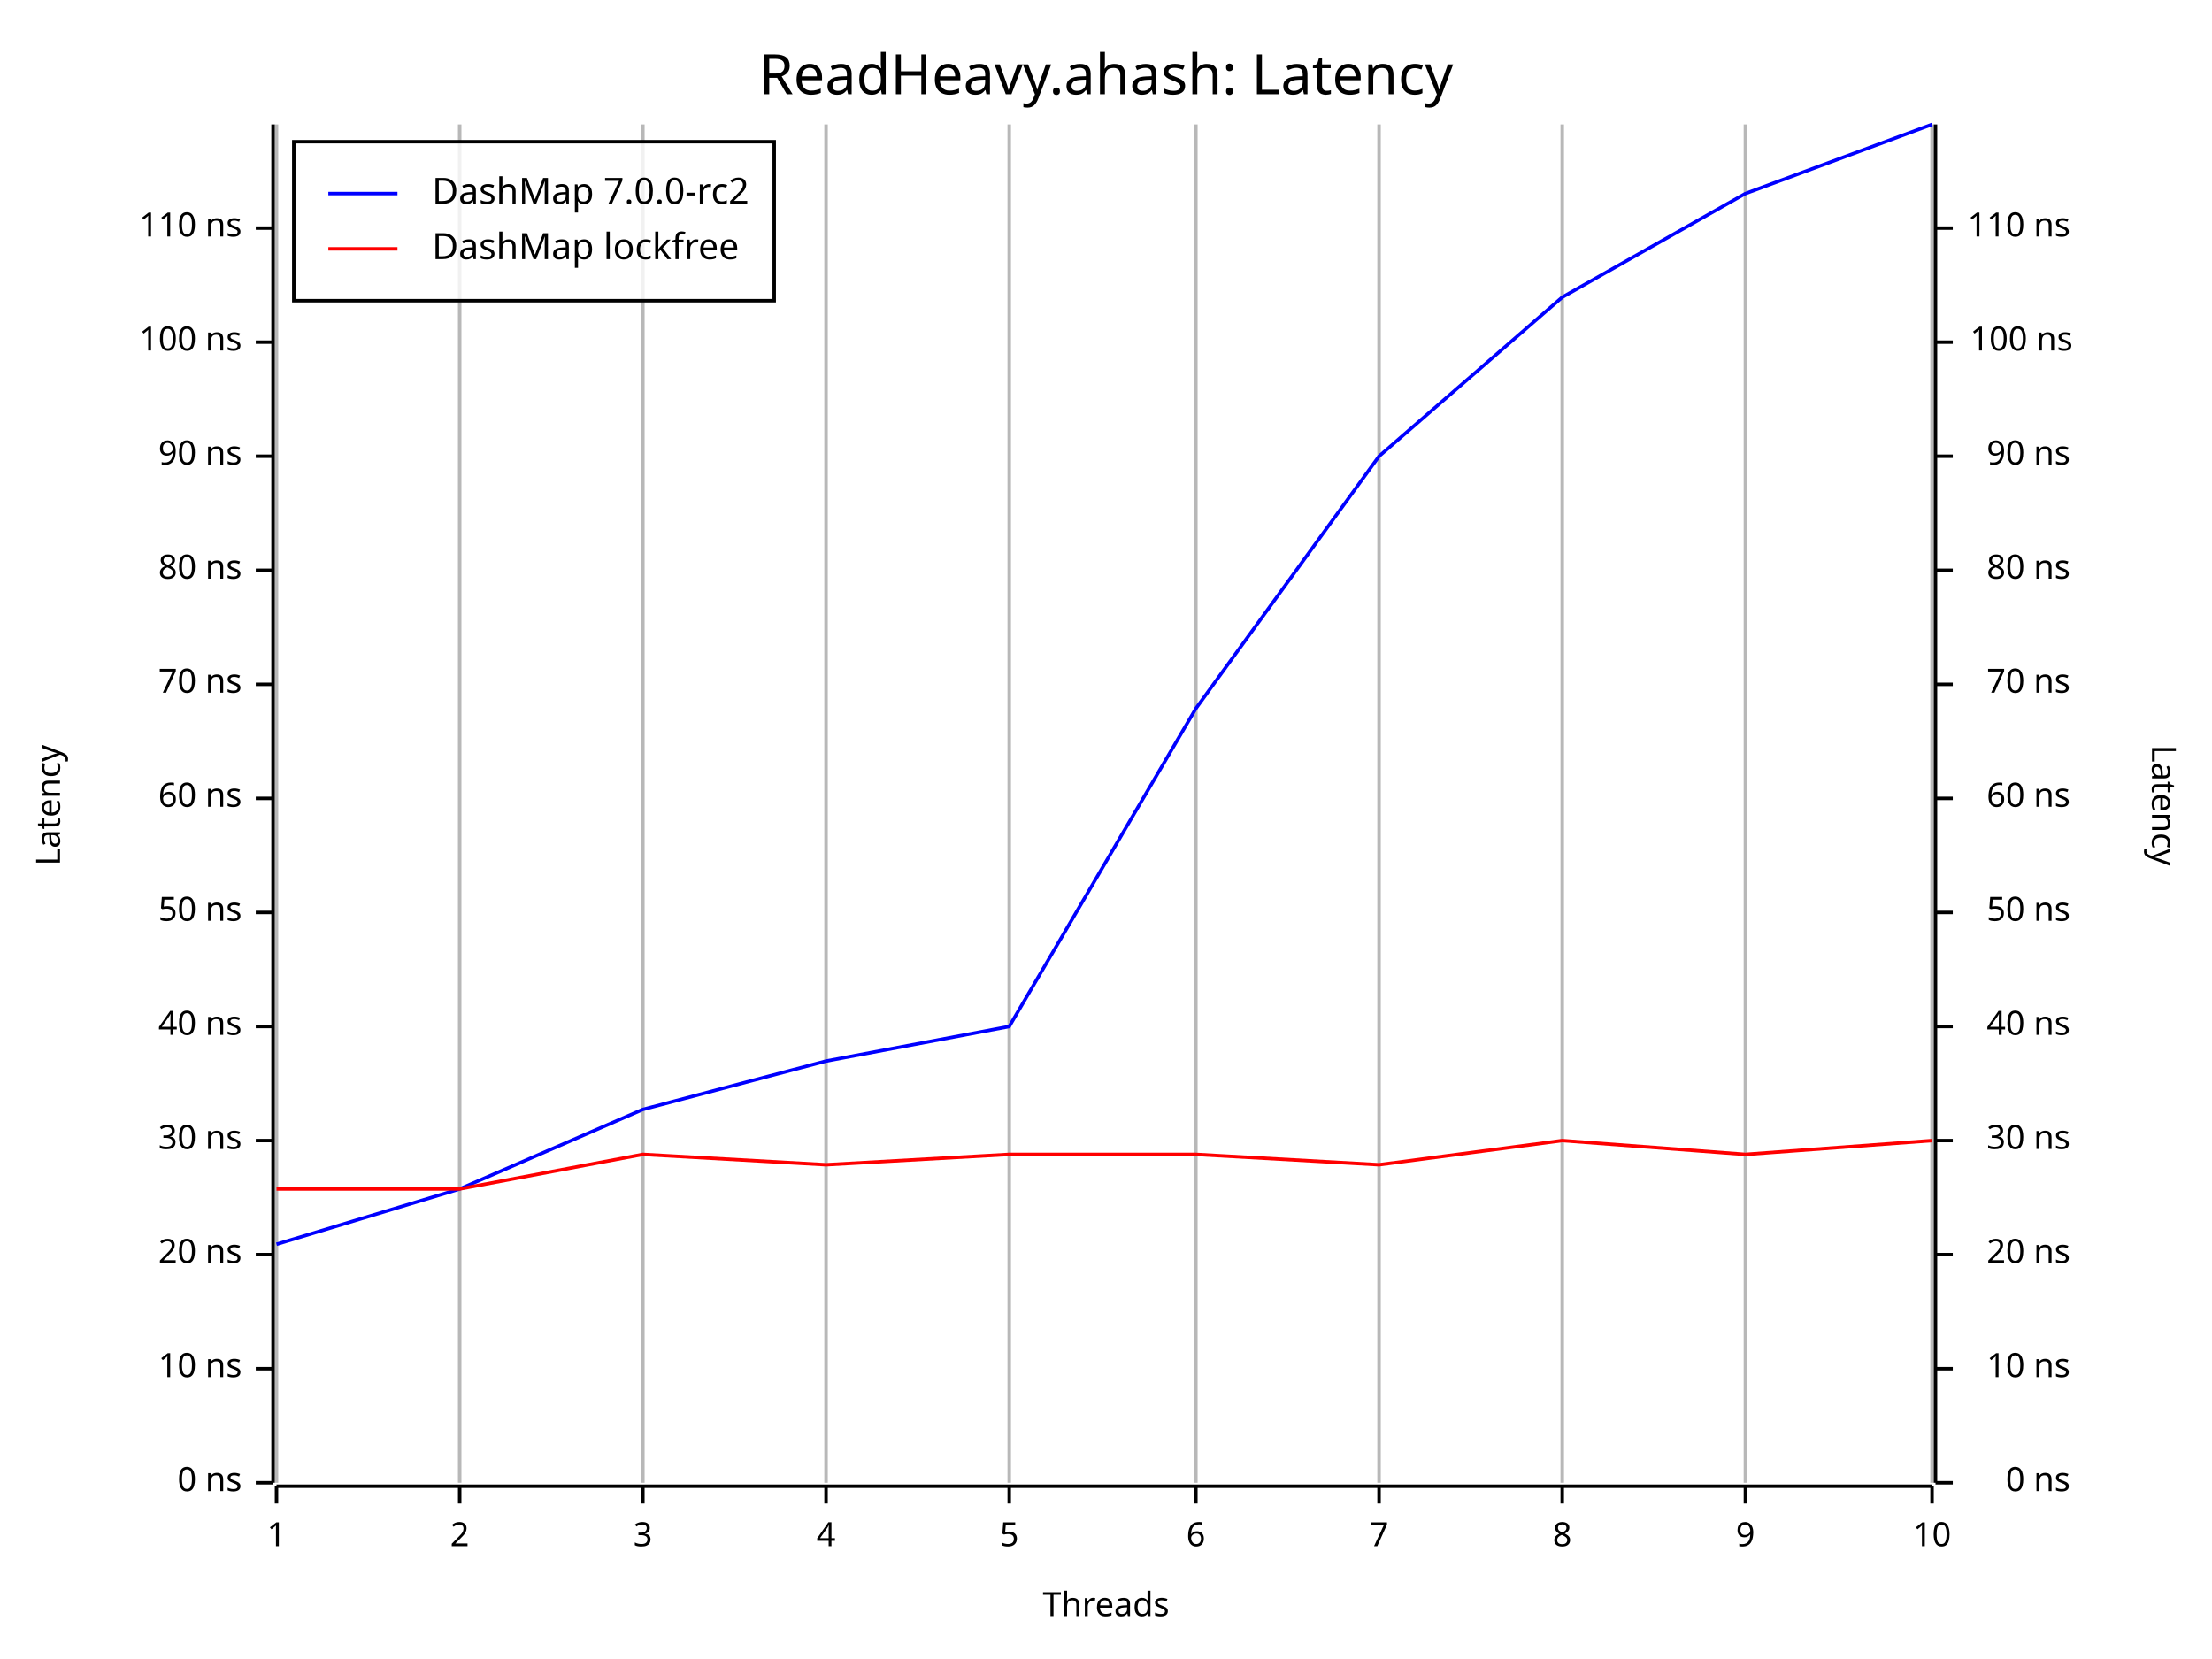
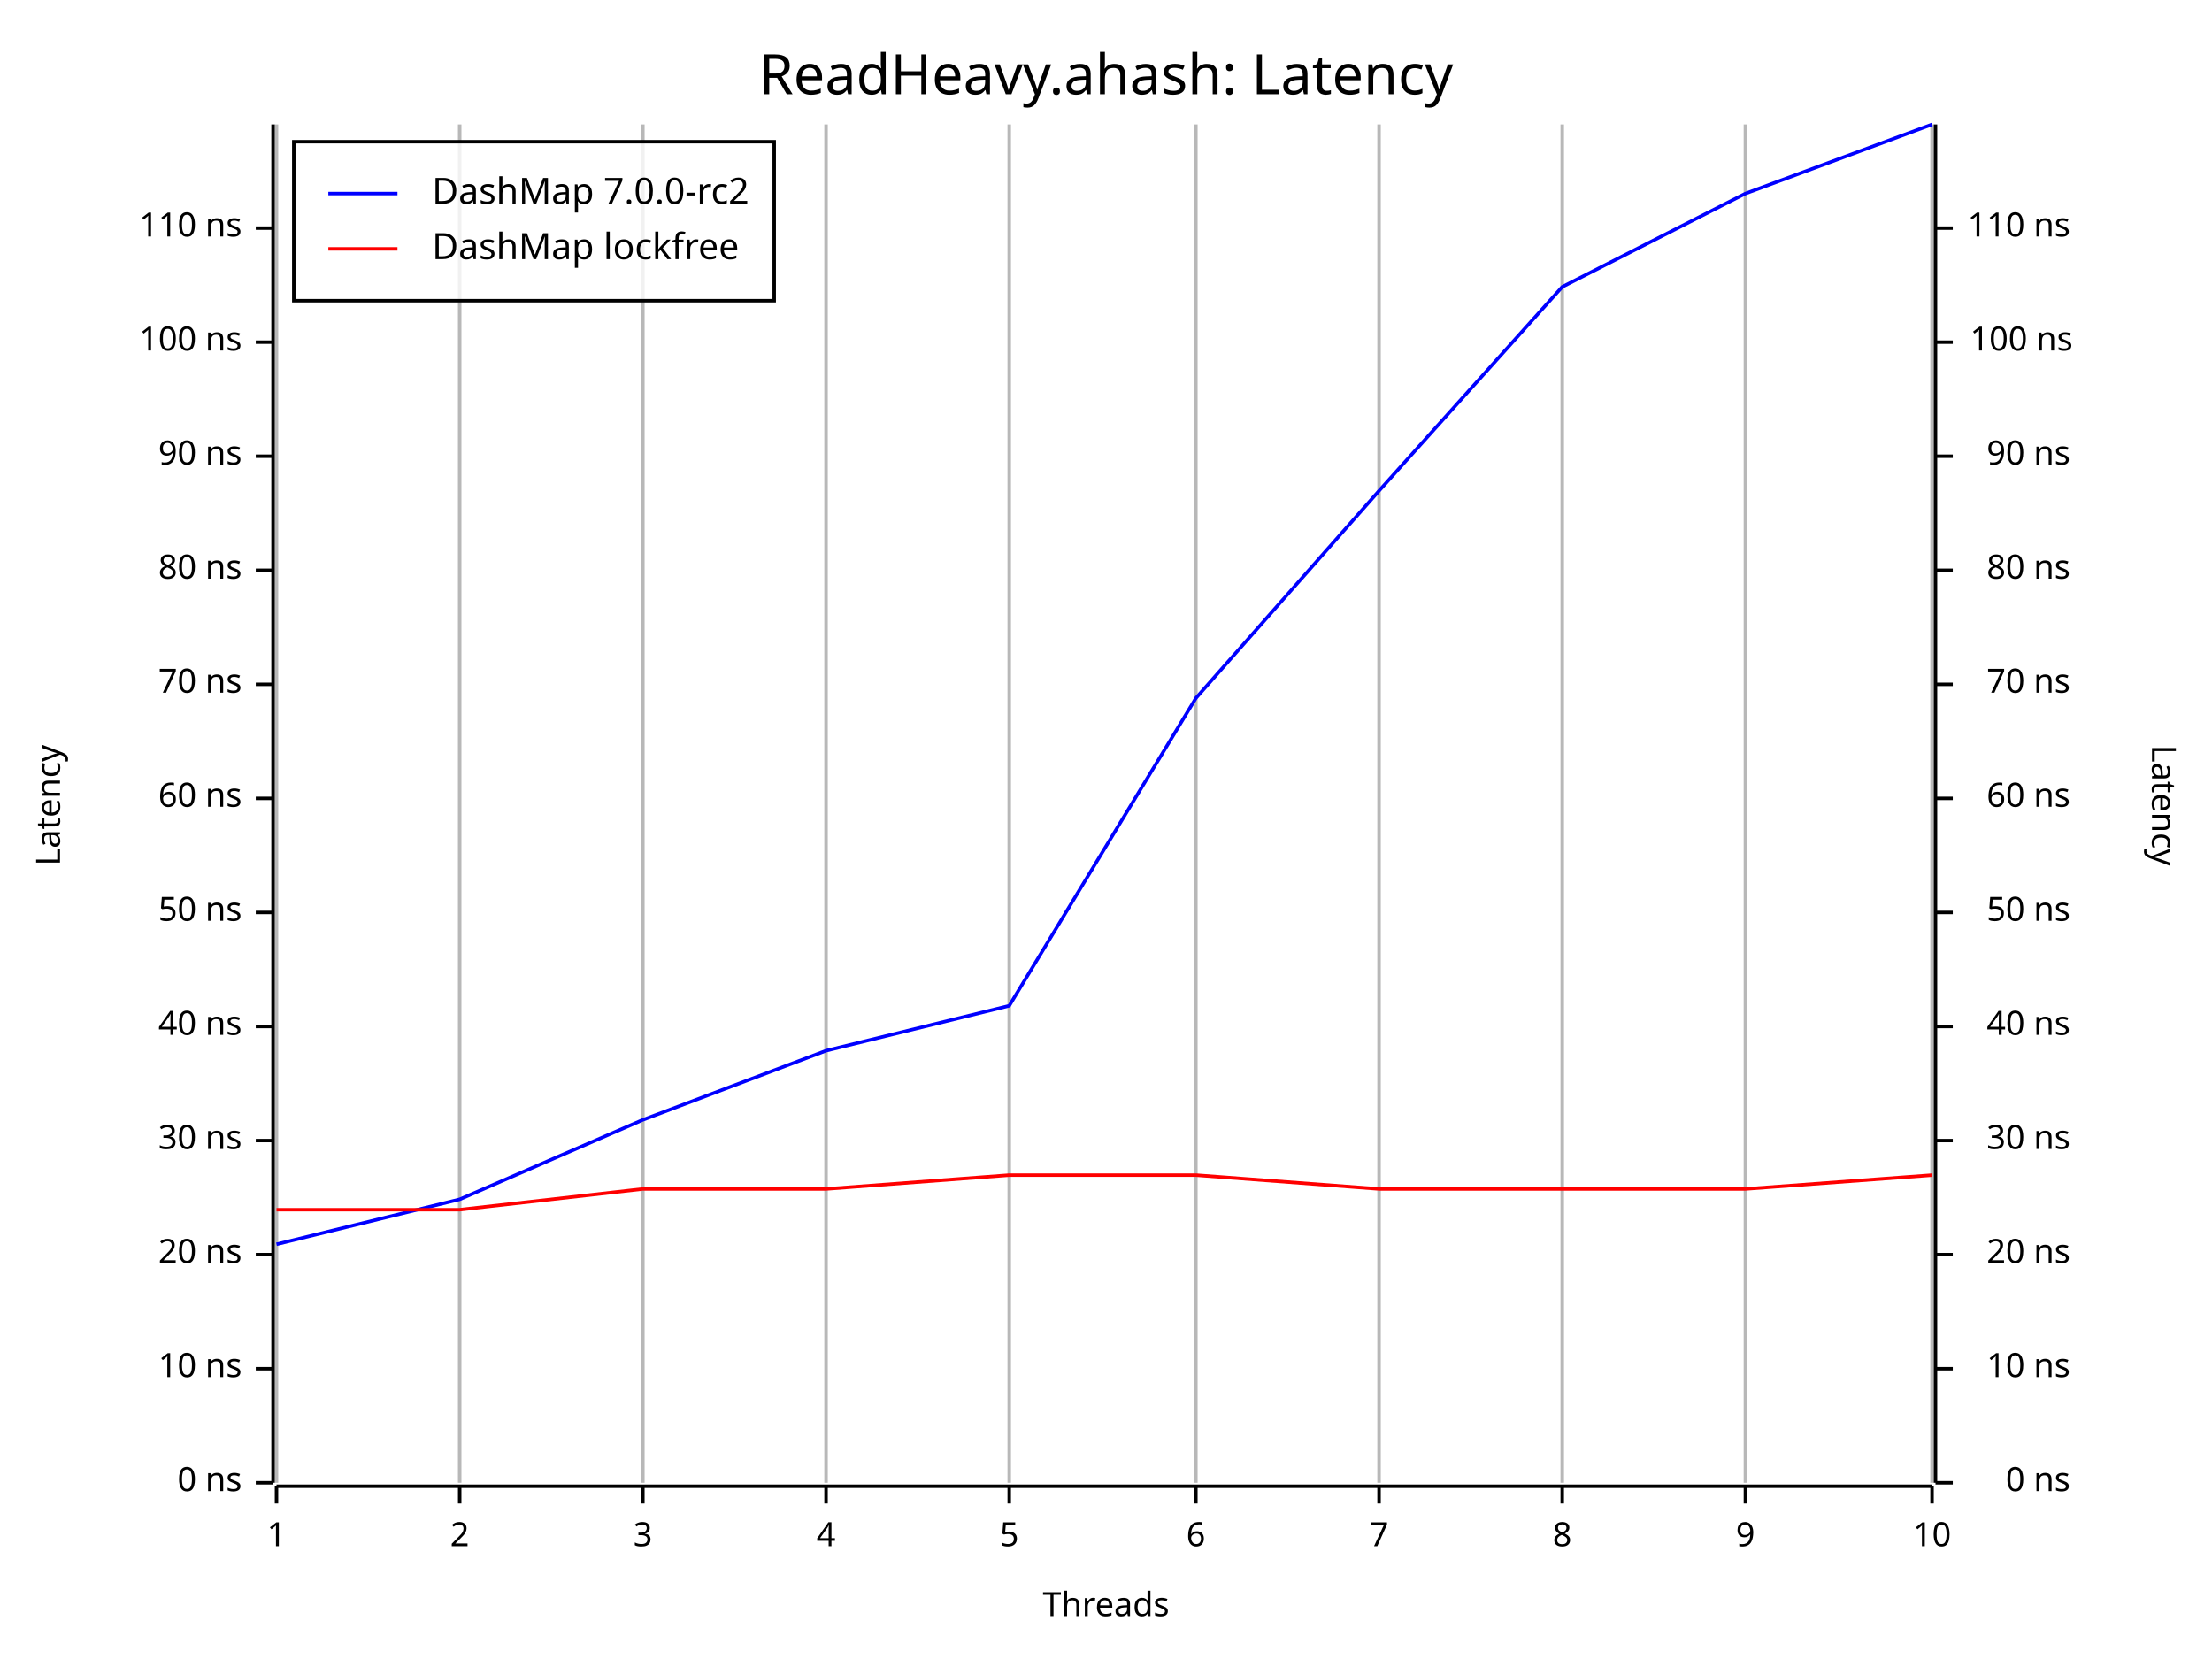
<svg xmlns="http://www.w3.org/2000/svg" width="640" height="480" viewBox="0 0 640 480">
  <rect x="0" y="0" width="640" height="480" opacity="1" fill="#FFFFFF" stroke="none" />
  <text x="320" y="15" dy="0.76em" text-anchor="middle" font-family="Fira Code" font-size="16.129" opacity="1" fill="#000000">
ReadHeavy.ahash: Latency
</text>
  <line opacity="0.1" stroke="#000000" stroke-width="1" x1="80" y1="429" x2="80" y2="36" />
  <line opacity="0.1" stroke="#000000" stroke-width="1" x1="133" y1="429" x2="133" y2="36" />
  <line opacity="0.1" stroke="#000000" stroke-width="1" x1="186" y1="429" x2="186" y2="36" />
  <line opacity="0.1" stroke="#000000" stroke-width="1" x1="239" y1="429" x2="239" y2="36" />
  <line opacity="0.1" stroke="#000000" stroke-width="1" x1="292" y1="429" x2="292" y2="36" />
  <line opacity="0.1" stroke="#000000" stroke-width="1" x1="346" y1="429" x2="346" y2="36" />
  <line opacity="0.1" stroke="#000000" stroke-width="1" x1="399" y1="429" x2="399" y2="36" />
  <line opacity="0.1" stroke="#000000" stroke-width="1" x1="452" y1="429" x2="452" y2="36" />
  <line opacity="0.1" stroke="#000000" stroke-width="1" x1="505" y1="429" x2="505" y2="36" />
  <line opacity="0.1" stroke="#000000" stroke-width="1" x1="559" y1="429" x2="559" y2="36" />
  <text x="10" y="233" dy="0.76em" text-anchor="middle" font-family="sans-serif" font-size="9.677" opacity="1" fill="#000000" transform="rotate(270, 10, 233)">
Latency
</text>
  <text x="320" y="470" dy="-0.5ex" text-anchor="middle" font-family="sans-serif" font-size="9.677" opacity="1" fill="#000000">
Threads
</text>
  <text x="630" y="233" dy="0.76em" text-anchor="middle" font-family="sans-serif" font-size="9.677" opacity="1" fill="#000000" transform="rotate(90, 630, 233)">
Latency
</text>
  <line opacity="0.2" stroke="#000000" stroke-width="1" x1="80" y1="429" x2="80" y2="36" />
  <line opacity="0.2" stroke="#000000" stroke-width="1" x1="133" y1="429" x2="133" y2="36" />
  <line opacity="0.2" stroke="#000000" stroke-width="1" x1="186" y1="429" x2="186" y2="36" />
  <line opacity="0.2" stroke="#000000" stroke-width="1" x1="239" y1="429" x2="239" y2="36" />
  <line opacity="0.2" stroke="#000000" stroke-width="1" x1="292" y1="429" x2="292" y2="36" />
  <line opacity="0.2" stroke="#000000" stroke-width="1" x1="346" y1="429" x2="346" y2="36" />
  <line opacity="0.2" stroke="#000000" stroke-width="1" x1="399" y1="429" x2="399" y2="36" />
  <line opacity="0.2" stroke="#000000" stroke-width="1" x1="452" y1="429" x2="452" y2="36" />
  <line opacity="0.2" stroke="#000000" stroke-width="1" x1="505" y1="429" x2="505" y2="36" />
  <line opacity="0.2" stroke="#000000" stroke-width="1" x1="559" y1="429" x2="559" y2="36" />
  <polyline fill="none" opacity="1" stroke="#000000" stroke-width="1" points="79,36 79,429 " />
  <text x="70" y="429" dy="0.5ex" text-anchor="end" font-family="sans-serif" font-size="9.677" opacity="1" fill="#000000">
0 ns
</text>
  <polyline fill="none" opacity="1" stroke="#000000" stroke-width="1" points="74,429 79,429 " />
  <text x="70" y="396" dy="0.5ex" text-anchor="end" font-family="sans-serif" font-size="9.677" opacity="1" fill="#000000">
10 ns
</text>
  <polyline fill="none" opacity="1" stroke="#000000" stroke-width="1" points="74,396 79,396 " />
  <text x="70" y="363" dy="0.5ex" text-anchor="end" font-family="sans-serif" font-size="9.677" opacity="1" fill="#000000">
20 ns
</text>
  <polyline fill="none" opacity="1" stroke="#000000" stroke-width="1" points="74,363 79,363 " />
  <text x="70" y="330" dy="0.5ex" text-anchor="end" font-family="sans-serif" font-size="9.677" opacity="1" fill="#000000">
30 ns
</text>
  <polyline fill="none" opacity="1" stroke="#000000" stroke-width="1" points="74,330 79,330 " />
  <text x="70" y="297" dy="0.5ex" text-anchor="end" font-family="sans-serif" font-size="9.677" opacity="1" fill="#000000">
40 ns
</text>
  <polyline fill="none" opacity="1" stroke="#000000" stroke-width="1" points="74,297 79,297 " />
  <text x="70" y="264" dy="0.5ex" text-anchor="end" font-family="sans-serif" font-size="9.677" opacity="1" fill="#000000">
50 ns
</text>
  <polyline fill="none" opacity="1" stroke="#000000" stroke-width="1" points="74,264 79,264 " />
  <text x="70" y="231" dy="0.5ex" text-anchor="end" font-family="sans-serif" font-size="9.677" opacity="1" fill="#000000">
60 ns
</text>
  <polyline fill="none" opacity="1" stroke="#000000" stroke-width="1" points="74,231 79,231 " />
  <text x="70" y="198" dy="0.5ex" text-anchor="end" font-family="sans-serif" font-size="9.677" opacity="1" fill="#000000">
70 ns
</text>
  <polyline fill="none" opacity="1" stroke="#000000" stroke-width="1" points="74,198 79,198 " />
  <text x="70" y="165" dy="0.5ex" text-anchor="end" font-family="sans-serif" font-size="9.677" opacity="1" fill="#000000">
80 ns
</text>
  <polyline fill="none" opacity="1" stroke="#000000" stroke-width="1" points="74,165 79,165 " />
  <text x="70" y="132" dy="0.5ex" text-anchor="end" font-family="sans-serif" font-size="9.677" opacity="1" fill="#000000">
90 ns
</text>
  <polyline fill="none" opacity="1" stroke="#000000" stroke-width="1" points="74,132 79,132 " />
  <text x="70" y="99" dy="0.5ex" text-anchor="end" font-family="sans-serif" font-size="9.677" opacity="1" fill="#000000">
100 ns
</text>
  <polyline fill="none" opacity="1" stroke="#000000" stroke-width="1" points="74,99 79,99 " />
  <text x="70" y="66" dy="0.5ex" text-anchor="end" font-family="sans-serif" font-size="9.677" opacity="1" fill="#000000">
110 ns
</text>
  <polyline fill="none" opacity="1" stroke="#000000" stroke-width="1" points="74,66 79,66 " />
  <polyline fill="none" opacity="1" stroke="#000000" stroke-width="1" points="80,430 559,430 " />
  <text x="80" y="440" dy="0.76em" text-anchor="middle" font-family="sans-serif" font-size="9.677" opacity="1" fill="#000000">
1
</text>
  <polyline fill="none" opacity="1" stroke="#000000" stroke-width="1" points="80,430 80,435 " />
  <text x="133" y="440" dy="0.76em" text-anchor="middle" font-family="sans-serif" font-size="9.677" opacity="1" fill="#000000">
2
</text>
  <polyline fill="none" opacity="1" stroke="#000000" stroke-width="1" points="133,430 133,435 " />
  <text x="186" y="440" dy="0.76em" text-anchor="middle" font-family="sans-serif" font-size="9.677" opacity="1" fill="#000000">
3
</text>
  <polyline fill="none" opacity="1" stroke="#000000" stroke-width="1" points="186,430 186,435 " />
  <text x="239" y="440" dy="0.76em" text-anchor="middle" font-family="sans-serif" font-size="9.677" opacity="1" fill="#000000">
4
</text>
  <polyline fill="none" opacity="1" stroke="#000000" stroke-width="1" points="239,430 239,435 " />
  <text x="292" y="440" dy="0.76em" text-anchor="middle" font-family="sans-serif" font-size="9.677" opacity="1" fill="#000000">
5
</text>
  <polyline fill="none" opacity="1" stroke="#000000" stroke-width="1" points="292,430 292,435 " />
  <text x="346" y="440" dy="0.76em" text-anchor="middle" font-family="sans-serif" font-size="9.677" opacity="1" fill="#000000">
6
</text>
  <polyline fill="none" opacity="1" stroke="#000000" stroke-width="1" points="346,430 346,435 " />
  <text x="399" y="440" dy="0.76em" text-anchor="middle" font-family="sans-serif" font-size="9.677" opacity="1" fill="#000000">
7
</text>
  <polyline fill="none" opacity="1" stroke="#000000" stroke-width="1" points="399,430 399,435 " />
  <text x="452" y="440" dy="0.76em" text-anchor="middle" font-family="sans-serif" font-size="9.677" opacity="1" fill="#000000">
8
</text>
  <polyline fill="none" opacity="1" stroke="#000000" stroke-width="1" points="452,430 452,435 " />
  <text x="505" y="440" dy="0.76em" text-anchor="middle" font-family="sans-serif" font-size="9.677" opacity="1" fill="#000000">
9
</text>
  <polyline fill="none" opacity="1" stroke="#000000" stroke-width="1" points="505,430 505,435 " />
  <text x="559" y="440" dy="0.76em" text-anchor="middle" font-family="sans-serif" font-size="9.677" opacity="1" fill="#000000">
10
</text>
  <polyline fill="none" opacity="1" stroke="#000000" stroke-width="1" points="559,430 559,435 " />
  <polyline fill="none" opacity="1" stroke="#000000" stroke-width="1" points="560,36 560,429 " />
  <text x="599" y="429" dy="0.5ex" text-anchor="end" font-family="sans-serif" font-size="9.677" opacity="1" fill="#000000">
0 ns
</text>
  <polyline fill="none" opacity="1" stroke="#000000" stroke-width="1" points="560,429 565,429 " />
  <text x="599" y="396" dy="0.5ex" text-anchor="end" font-family="sans-serif" font-size="9.677" opacity="1" fill="#000000">
10 ns
</text>
  <polyline fill="none" opacity="1" stroke="#000000" stroke-width="1" points="560,396 565,396 " />
  <text x="599" y="363" dy="0.5ex" text-anchor="end" font-family="sans-serif" font-size="9.677" opacity="1" fill="#000000">
20 ns
</text>
  <polyline fill="none" opacity="1" stroke="#000000" stroke-width="1" points="560,363 565,363 " />
  <text x="599" y="330" dy="0.5ex" text-anchor="end" font-family="sans-serif" font-size="9.677" opacity="1" fill="#000000">
30 ns
</text>
  <polyline fill="none" opacity="1" stroke="#000000" stroke-width="1" points="560,330 565,330 " />
  <text x="599" y="297" dy="0.5ex" text-anchor="end" font-family="sans-serif" font-size="9.677" opacity="1" fill="#000000">
40 ns
</text>
  <polyline fill="none" opacity="1" stroke="#000000" stroke-width="1" points="560,297 565,297 " />
  <text x="599" y="264" dy="0.5ex" text-anchor="end" font-family="sans-serif" font-size="9.677" opacity="1" fill="#000000">
50 ns
</text>
  <polyline fill="none" opacity="1" stroke="#000000" stroke-width="1" points="560,264 565,264 " />
  <text x="599" y="231" dy="0.5ex" text-anchor="end" font-family="sans-serif" font-size="9.677" opacity="1" fill="#000000">
60 ns
</text>
  <polyline fill="none" opacity="1" stroke="#000000" stroke-width="1" points="560,231 565,231 " />
  <text x="599" y="198" dy="0.5ex" text-anchor="end" font-family="sans-serif" font-size="9.677" opacity="1" fill="#000000">
70 ns
</text>
  <polyline fill="none" opacity="1" stroke="#000000" stroke-width="1" points="560,198 565,198 " />
  <text x="599" y="165" dy="0.5ex" text-anchor="end" font-family="sans-serif" font-size="9.677" opacity="1" fill="#000000">
80 ns
</text>
  <polyline fill="none" opacity="1" stroke="#000000" stroke-width="1" points="560,165 565,165 " />
  <text x="599" y="132" dy="0.5ex" text-anchor="end" font-family="sans-serif" font-size="9.677" opacity="1" fill="#000000">
90 ns
</text>
  <polyline fill="none" opacity="1" stroke="#000000" stroke-width="1" points="560,132 565,132 " />
  <text x="570" y="99" dy="0.5ex" text-anchor="start" font-family="sans-serif" font-size="9.677" opacity="1" fill="#000000">
100 ns
</text>
  <polyline fill="none" opacity="1" stroke="#000000" stroke-width="1" points="560,99 565,99 " />
  <text x="599" y="66" dy="0.5ex" text-anchor="end" font-family="sans-serif" font-size="9.677" opacity="1" fill="#000000">
110 ns
</text>
  <polyline fill="none" opacity="1" stroke="#000000" stroke-width="1" points="560,66 565,66 " />
-   <polyline fill="none" opacity="1" stroke="#0000FF" stroke-width="1" points="80,360 133,344 186,321 239,307 292,297 346,205 399,132 452,86 505,56 559,36 " />
-   <polyline fill="none" opacity="1" stroke="#FF0000" stroke-width="1" points="80,344 133,344 186,334 239,337 292,334 346,334 399,337 452,330 505,334 559,330 " />
+   <polyline fill="none" opacity="1" stroke="#0000FF" stroke-width="1" points="80,360 133,347 186,324 239,304 292,291 346,202 399,142 452,83 505,56 559,36 " />
+   <polyline fill="none" opacity="1" stroke="#FF0000" stroke-width="1" points="80,350 133,350 186,344 239,344 292,340 346,340 399,344 452,344 505,344 559,340 " />
  <rect x="85" y="41" width="139" height="46" opacity="0.8" fill="#FFFFFF" stroke="none" />
  <rect x="85" y="41" width="139" height="46" opacity="1" fill="none" stroke="#000000" />
  <text x="125" y="51" dy="0.76em" text-anchor="start" font-family="Fira Code" font-size="10.484" opacity="1" fill="#000000">
DashMap 7.0.0-rc2
</text>
  <text x="125" y="67" dy="0.76em" text-anchor="start" font-family="Fira Code" font-size="10.484" opacity="1" fill="#000000">
DashMap lockfree
</text>
  <polyline fill="none" opacity="1" stroke="#0000FF" stroke-width="1" points="95,56 115,56 " />
  <polyline fill="none" opacity="1" stroke="#FF0000" stroke-width="1" points="95,72 115,72 " />
</svg>
